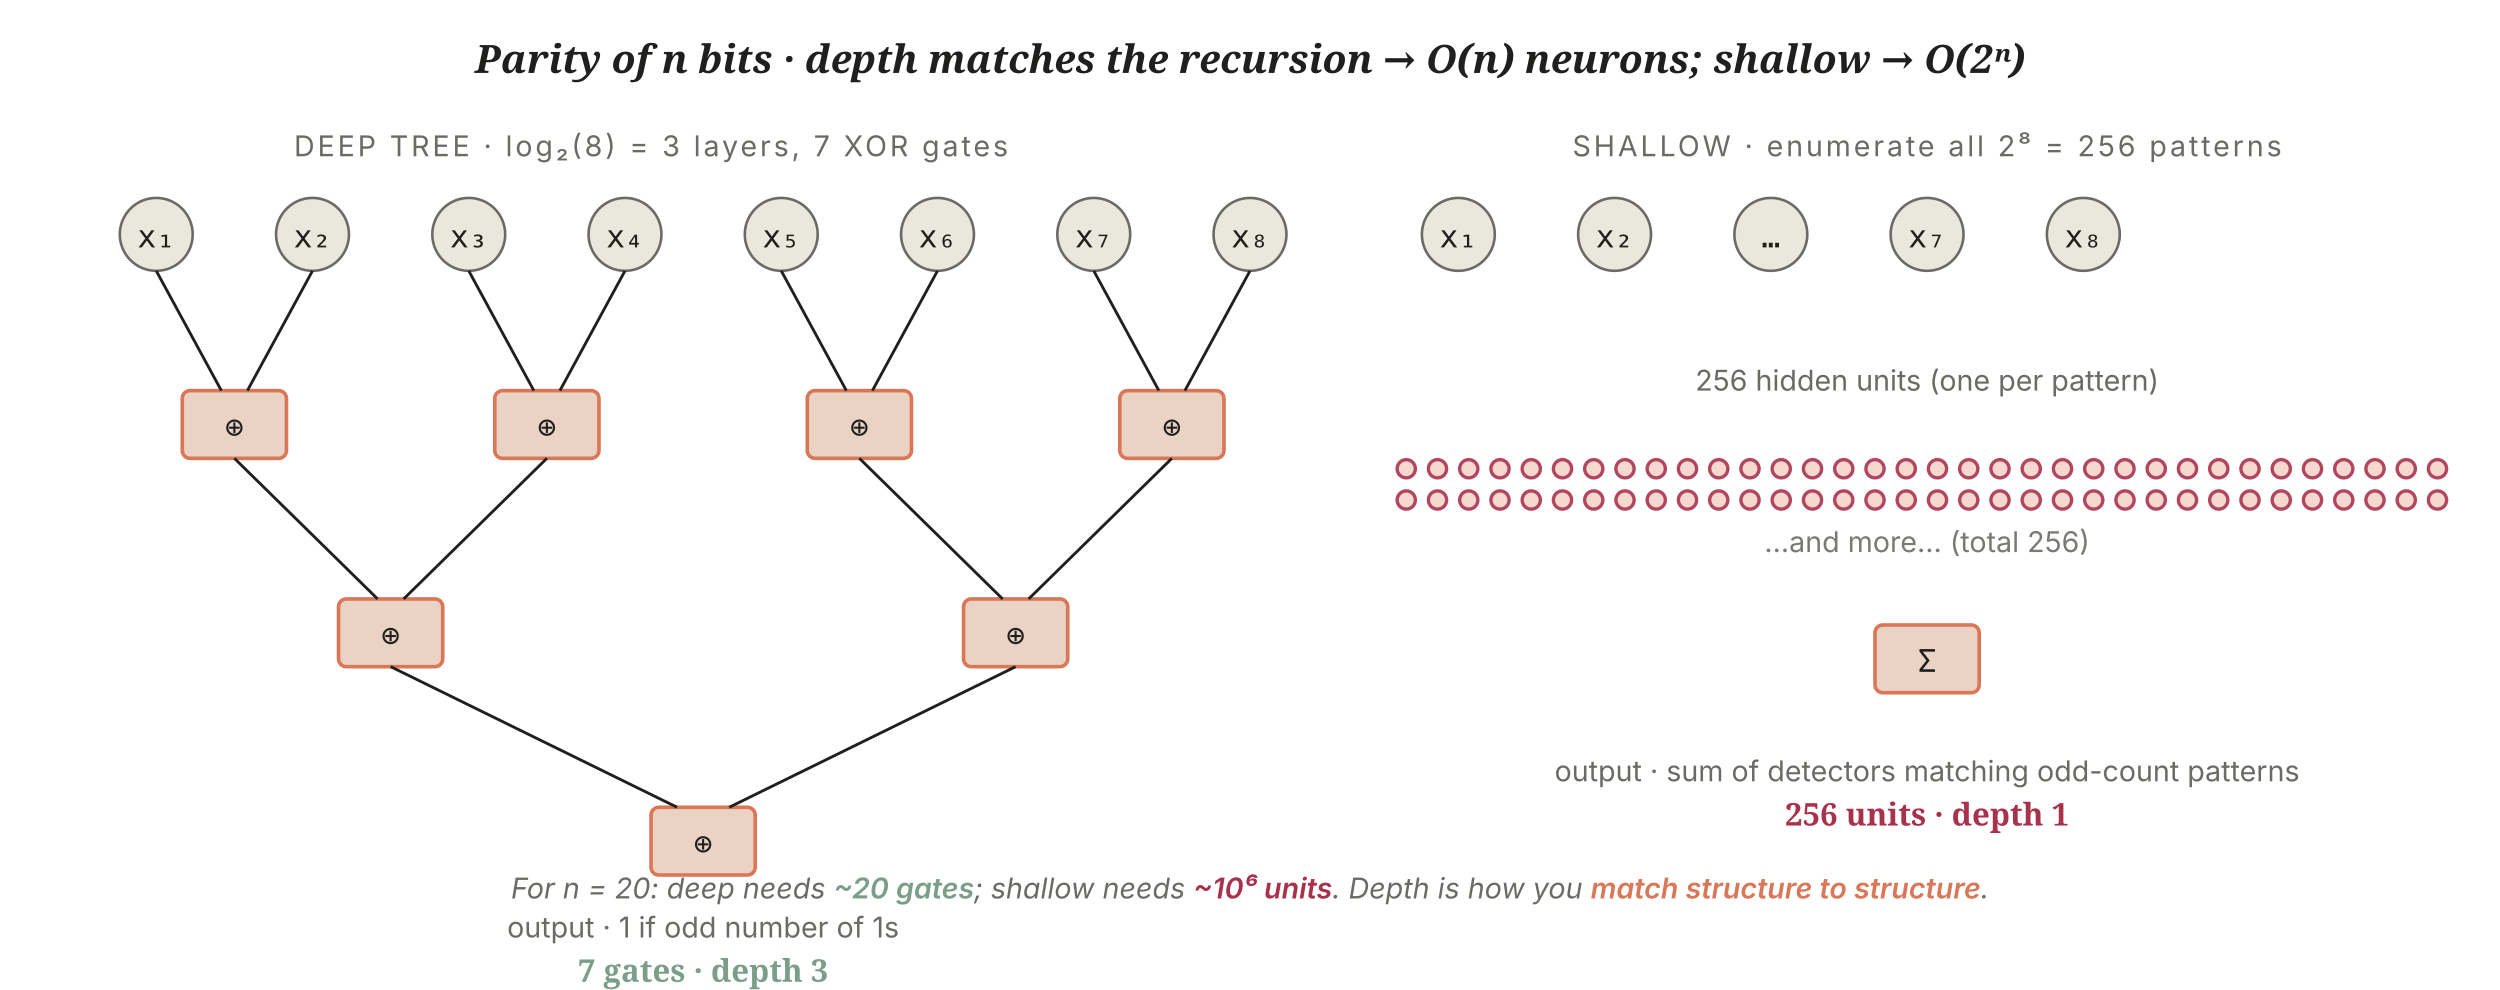
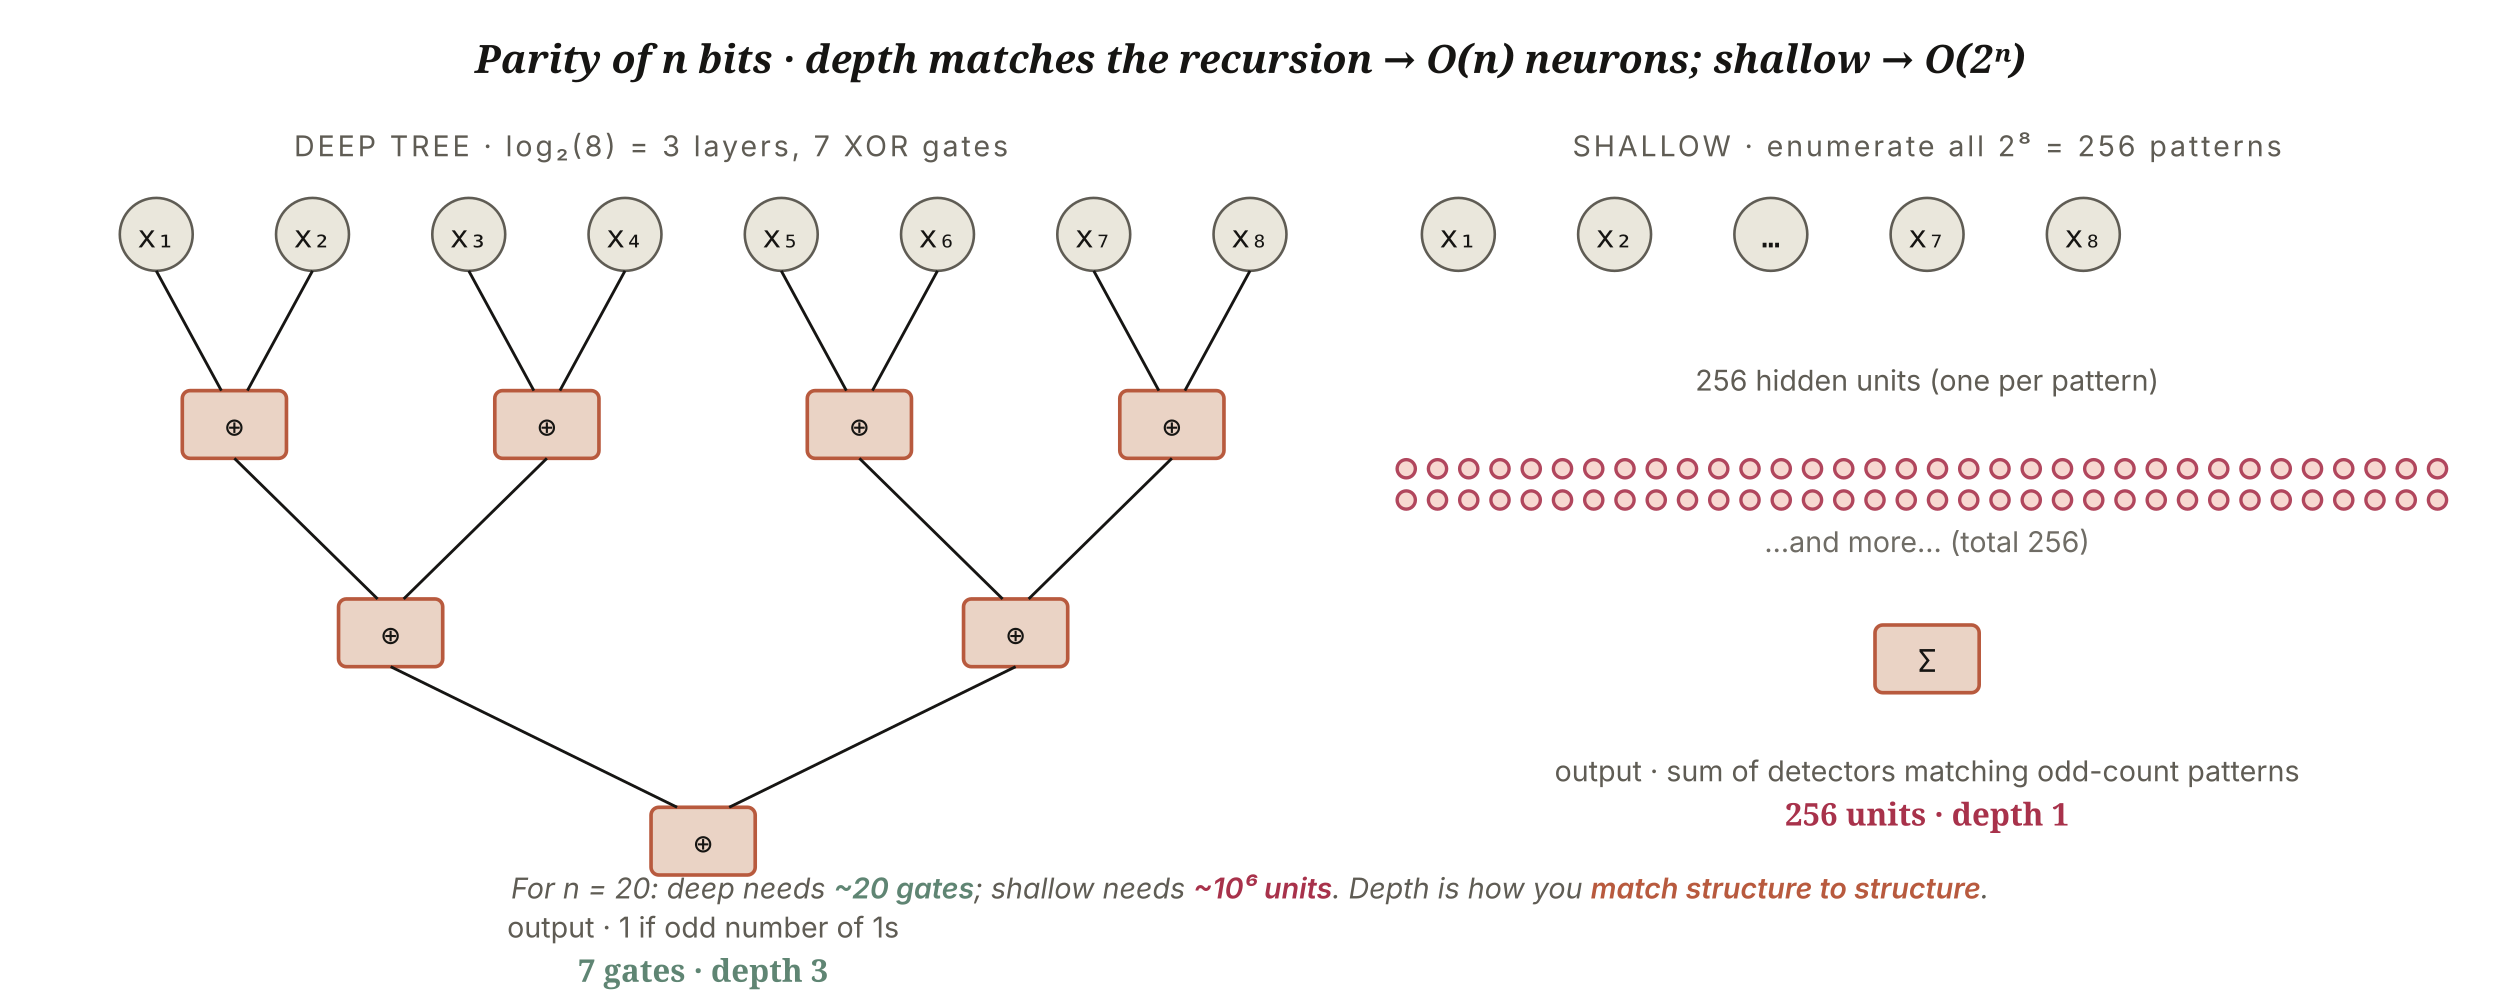
- <svg xmlns="http://www.w3.org/2000/svg" viewBox="0 0 960 380" font-family="Fraunces, Georgia, serif">
+ <svg xmlns="http://www.w3.org/2000/svg" viewBox="0 0 960 380" font-family="EB Garamond, Georgia, serif">
  <defs>
    <style>
-       .leaf  { fill:#EAE7DC; stroke:#6B6A65; stroke-width:1; }
-       .xor   { fill:#EAD3C5; stroke:#D97757; stroke-width:1.4; }
+       .leaf  { fill:#EAE7DC; stroke:#5F5C54; stroke-width:1; }
+       .xor   { fill:#EAD3C5; stroke:#B85A3E; stroke-width:1.4; }
      .shallow { fill:#F6D4CC; stroke:#A8324B; stroke-width:1.3; }
-       .ink   { stroke:#1F1F1E; fill:none; stroke-width:1.1; }
-       .mono  { font-family:'JetBrains Mono', monospace; font-size:12px; fill:#1F1F1E; }
-       .mut   { fill:#6B6A65; font-size:11px; font-family:Inter, sans-serif; }
-       .ttl   { fill:#1F1F1E; font-size:15px; font-weight:600; font-style:italic; }
-       .tag   { fill:#6B6A65; font-size:11px; letter-spacing:0.1em; text-transform:uppercase; font-family:Inter, sans-serif; }
-       .good  { fill:#7B9E89; font-weight:600; }
+       .ink   { stroke:#161513; fill:none; stroke-width:1.1; }
+       .mono  { font-family:'JetBrains Mono', monospace; font-size:12px; fill:#161513; }
+       .mut   { fill:#5F5C54; font-size:11px; font-family:Inter, sans-serif; }
+       .ttl   { fill:#161513; font-size:15px; font-weight:600; font-style:italic; }
+       .tag   { fill:#5F5C54; font-size:11px; letter-spacing:0.1em; text-transform:uppercase; font-family:Inter, sans-serif; }
+       .good  { fill:#5F8573; font-weight:600; }
      .bad   { fill:#A8324B; font-weight:600; }
    </style>
  </defs>
  <text x="480" y="28" text-anchor="middle" class="ttl">Parity of n bits · depth matches the recursion → O(n) neurons; shallow → O(2ⁿ)</text>
  <g transform="translate(40, 70)">
-     <text x="210" y="-10" text-anchor="middle" class="tag" fill="#7B9E89">DEEP TREE · log₂(8) = 3 layers, 7 XOR gates</text>
+     <text x="210" y="-10" text-anchor="middle" class="tag" fill="#5F8573">DEEP TREE · log₂(8) = 3 layers, 7 XOR gates</text>
    <g>
      <circle cx="20" cy="20" r="14" class="leaf" />
      <text x="20" y="25" text-anchor="middle" class="mono">x₁</text>
      <circle cx="80" cy="20" r="14" class="leaf" />
      <text x="80" y="25" text-anchor="middle" class="mono">x₂</text>
      <circle cx="140" cy="20" r="14" class="leaf" />
      <text x="140" y="25" text-anchor="middle" class="mono">x₃</text>
      <circle cx="200" cy="20" r="14" class="leaf" />
      <text x="200" y="25" text-anchor="middle" class="mono">x₄</text>
      <circle cx="260" cy="20" r="14" class="leaf" />
      <text x="260" y="25" text-anchor="middle" class="mono">x₅</text>
      <circle cx="320" cy="20" r="14" class="leaf" />
      <text x="320" y="25" text-anchor="middle" class="mono">x₆</text>
      <circle cx="380" cy="20" r="14" class="leaf" />
      <text x="380" y="25" text-anchor="middle" class="mono">x₇</text>
      <circle cx="440" cy="20" r="14" class="leaf" />
      <text x="440" y="25" text-anchor="middle" class="mono">x₈</text>
    </g>
    <g>
      <rect class="xor" x="30" y="80" width="40" height="26" rx="3" />
-       <text x="50" y="98" text-anchor="middle" class="mono" fill="#D97757">⊕</text>
+       <text x="50" y="98" text-anchor="middle" class="mono" fill="#B85A3E">⊕</text>
      <rect class="xor" x="150" y="80" width="40" height="26" rx="3" />
-       <text x="170" y="98" text-anchor="middle" class="mono" fill="#D97757">⊕</text>
+       <text x="170" y="98" text-anchor="middle" class="mono" fill="#B85A3E">⊕</text>
      <rect class="xor" x="270" y="80" width="40" height="26" rx="3" />
-       <text x="290" y="98" text-anchor="middle" class="mono" fill="#D97757">⊕</text>
+       <text x="290" y="98" text-anchor="middle" class="mono" fill="#B85A3E">⊕</text>
      <rect class="xor" x="390" y="80" width="40" height="26" rx="3" />
-       <text x="410" y="98" text-anchor="middle" class="mono" fill="#D97757">⊕</text>
+       <text x="410" y="98" text-anchor="middle" class="mono" fill="#B85A3E">⊕</text>
    </g>
    <g>
      <rect class="xor" x="90" y="160" width="40" height="26" rx="3" />
-       <text x="110" y="178" text-anchor="middle" class="mono" fill="#D97757">⊕</text>
+       <text x="110" y="178" text-anchor="middle" class="mono" fill="#B85A3E">⊕</text>
      <rect class="xor" x="330" y="160" width="40" height="26" rx="3" />
-       <text x="350" y="178" text-anchor="middle" class="mono" fill="#D97757">⊕</text>
+       <text x="350" y="178" text-anchor="middle" class="mono" fill="#B85A3E">⊕</text>
    </g>
    <rect class="xor" x="210" y="240" width="40" height="26" rx="3" />
-     <text x="230" y="258" text-anchor="middle" class="mono" fill="#D97757">⊕</text>
+     <text x="230" y="258" text-anchor="middle" class="mono" fill="#B85A3E">⊕</text>
    <g class="ink">
      <line x1="20" y1="34" x2="45" y2="80" />
      <line x1="80" y1="34" x2="55" y2="80" />
      <line x1="140" y1="34" x2="165" y2="80" />
      <line x1="200" y1="34" x2="175" y2="80" />
      <line x1="260" y1="34" x2="285" y2="80" />
      <line x1="320" y1="34" x2="295" y2="80" />
      <line x1="380" y1="34" x2="405" y2="80" />
      <line x1="440" y1="34" x2="415" y2="80" />
      <line x1="50" y1="106" x2="105" y2="160" />
      <line x1="170" y1="106" x2="115" y2="160" />
      <line x1="290" y1="106" x2="345" y2="160" />
      <line x1="410" y1="106" x2="355" y2="160" />
      <line x1="110" y1="186" x2="220" y2="240" />
      <line x1="350" y1="186" x2="240" y2="240" />
    </g>
    <text x="230" y="290" text-anchor="middle" class="mut">output · 1 if odd number of 1s</text>
    <text x="230" y="307" text-anchor="middle" class="good">7 gates · depth 3</text>
  </g>
  <g transform="translate(540, 70)">
    <text x="200" y="-10" text-anchor="middle" class="tag" fill="#A8324B">SHALLOW · enumerate all 2⁸ = 256 patterns</text>
    <g>
      <circle cx="20" cy="20" r="14" class="leaf" />
      <text x="20" y="25" text-anchor="middle" class="mono">x₁</text>
      <circle cx="80" cy="20" r="14" class="leaf" />
      <text x="80" y="25" text-anchor="middle" class="mono">x₂</text>
      <circle cx="140" cy="20" r="14" class="leaf" />
      <text x="140" y="25" text-anchor="middle" class="mono">…</text>
      <circle cx="200" cy="20" r="14" class="leaf" />
      <text x="200" y="25" text-anchor="middle" class="mono">x₇</text>
      <circle cx="260" cy="20" r="14" class="leaf" />
      <text x="260" y="25" text-anchor="middle" class="mono">x₈</text>
    </g>
    <g>
      <text x="200" y="80" text-anchor="middle" class="mut" fill="#A8324B">256 hidden units (one per pattern)</text>
      <g opacity="0.9">
        <circle cx="0" cy="110" r="3.5" class="shallow" />
        <circle cx="12" cy="110" r="3.5" class="shallow" />
        <circle cx="24" cy="110" r="3.5" class="shallow" />
        <circle cx="36" cy="110" r="3.5" class="shallow" />
        <circle cx="48" cy="110" r="3.5" class="shallow" />
        <circle cx="60" cy="110" r="3.5" class="shallow" />
        <circle cx="72" cy="110" r="3.5" class="shallow" />
        <circle cx="84" cy="110" r="3.5" class="shallow" />
        <circle cx="96" cy="110" r="3.5" class="shallow" />
        <circle cx="108" cy="110" r="3.5" class="shallow" />
        <circle cx="120" cy="110" r="3.5" class="shallow" />
        <circle cx="132" cy="110" r="3.5" class="shallow" />
        <circle cx="144" cy="110" r="3.5" class="shallow" />
        <circle cx="156" cy="110" r="3.5" class="shallow" />
        <circle cx="168" cy="110" r="3.5" class="shallow" />
        <circle cx="180" cy="110" r="3.5" class="shallow" />
        <circle cx="192" cy="110" r="3.5" class="shallow" />
        <circle cx="204" cy="110" r="3.5" class="shallow" />
        <circle cx="216" cy="110" r="3.5" class="shallow" />
        <circle cx="228" cy="110" r="3.5" class="shallow" />
        <circle cx="240" cy="110" r="3.5" class="shallow" />
        <circle cx="252" cy="110" r="3.5" class="shallow" />
        <circle cx="264" cy="110" r="3.5" class="shallow" />
        <circle cx="276" cy="110" r="3.5" class="shallow" />
        <circle cx="288" cy="110" r="3.5" class="shallow" />
        <circle cx="300" cy="110" r="3.5" class="shallow" />
        <circle cx="312" cy="110" r="3.5" class="shallow" />
        <circle cx="324" cy="110" r="3.5" class="shallow" />
        <circle cx="336" cy="110" r="3.5" class="shallow" />
        <circle cx="348" cy="110" r="3.5" class="shallow" />
        <circle cx="360" cy="110" r="3.5" class="shallow" />
        <circle cx="372" cy="110" r="3.5" class="shallow" />
        <circle cx="384" cy="110" r="3.5" class="shallow" />
        <circle cx="396" cy="110" r="3.5" class="shallow" />
        <circle cx="0" cy="122" r="3.5" class="shallow" />
        <circle cx="12" cy="122" r="3.5" class="shallow" />
        <circle cx="24" cy="122" r="3.5" class="shallow" />
        <circle cx="36" cy="122" r="3.5" class="shallow" />
        <circle cx="48" cy="122" r="3.5" class="shallow" />
        <circle cx="60" cy="122" r="3.5" class="shallow" />
        <circle cx="72" cy="122" r="3.5" class="shallow" />
        <circle cx="84" cy="122" r="3.5" class="shallow" />
        <circle cx="96" cy="122" r="3.5" class="shallow" />
        <circle cx="108" cy="122" r="3.5" class="shallow" />
        <circle cx="120" cy="122" r="3.5" class="shallow" />
        <circle cx="132" cy="122" r="3.5" class="shallow" />
        <circle cx="144" cy="122" r="3.5" class="shallow" />
        <circle cx="156" cy="122" r="3.5" class="shallow" />
        <circle cx="168" cy="122" r="3.5" class="shallow" />
        <circle cx="180" cy="122" r="3.5" class="shallow" />
        <circle cx="192" cy="122" r="3.5" class="shallow" />
        <circle cx="204" cy="122" r="3.5" class="shallow" />
        <circle cx="216" cy="122" r="3.5" class="shallow" />
        <circle cx="228" cy="122" r="3.5" class="shallow" />
        <circle cx="240" cy="122" r="3.5" class="shallow" />
        <circle cx="252" cy="122" r="3.5" class="shallow" />
        <circle cx="264" cy="122" r="3.5" class="shallow" />
        <circle cx="276" cy="122" r="3.5" class="shallow" />
        <circle cx="288" cy="122" r="3.5" class="shallow" />
        <circle cx="300" cy="122" r="3.5" class="shallow" />
        <circle cx="312" cy="122" r="3.5" class="shallow" />
        <circle cx="324" cy="122" r="3.5" class="shallow" />
        <circle cx="336" cy="122" r="3.5" class="shallow" />
        <circle cx="348" cy="122" r="3.5" class="shallow" />
        <circle cx="360" cy="122" r="3.5" class="shallow" />
        <circle cx="372" cy="122" r="3.5" class="shallow" />
        <circle cx="384" cy="122" r="3.5" class="shallow" />
        <circle cx="396" cy="122" r="3.5" class="shallow" />
        <text x="200" y="142" text-anchor="middle" class="mut" font-size="10">...and more... (total 256)</text>
      </g>
    </g>
    <rect class="xor" x="180" y="170" width="40" height="26" rx="3" />
-     <text x="200" y="188" text-anchor="middle" class="mono" fill="#D97757">Σ</text>
+     <text x="200" y="188" text-anchor="middle" class="mono" fill="#B85A3E">Σ</text>
    <text x="200" y="230" text-anchor="middle" class="mut">output · sum of detectors matching odd-count patterns</text>
    <text x="200" y="247" text-anchor="middle" class="bad">256 units · depth 1</text>
  </g>
  <g transform="translate(60, 345)">
    <text x="420" y="0" text-anchor="middle" class="mut" font-style="italic">
      For n = 20: deep needs <tspan class="good">~20 gates</tspan>; shallow needs <tspan class="bad">~10⁶ units</tspan>.
-       Depth is how you <tspan fill="#D97757" font-weight="600">match structure to structure</tspan>.
+       Depth is how you <tspan fill="#B85A3E" font-weight="600">match structure to structure</tspan>.
    </text>
  </g>
</svg>
